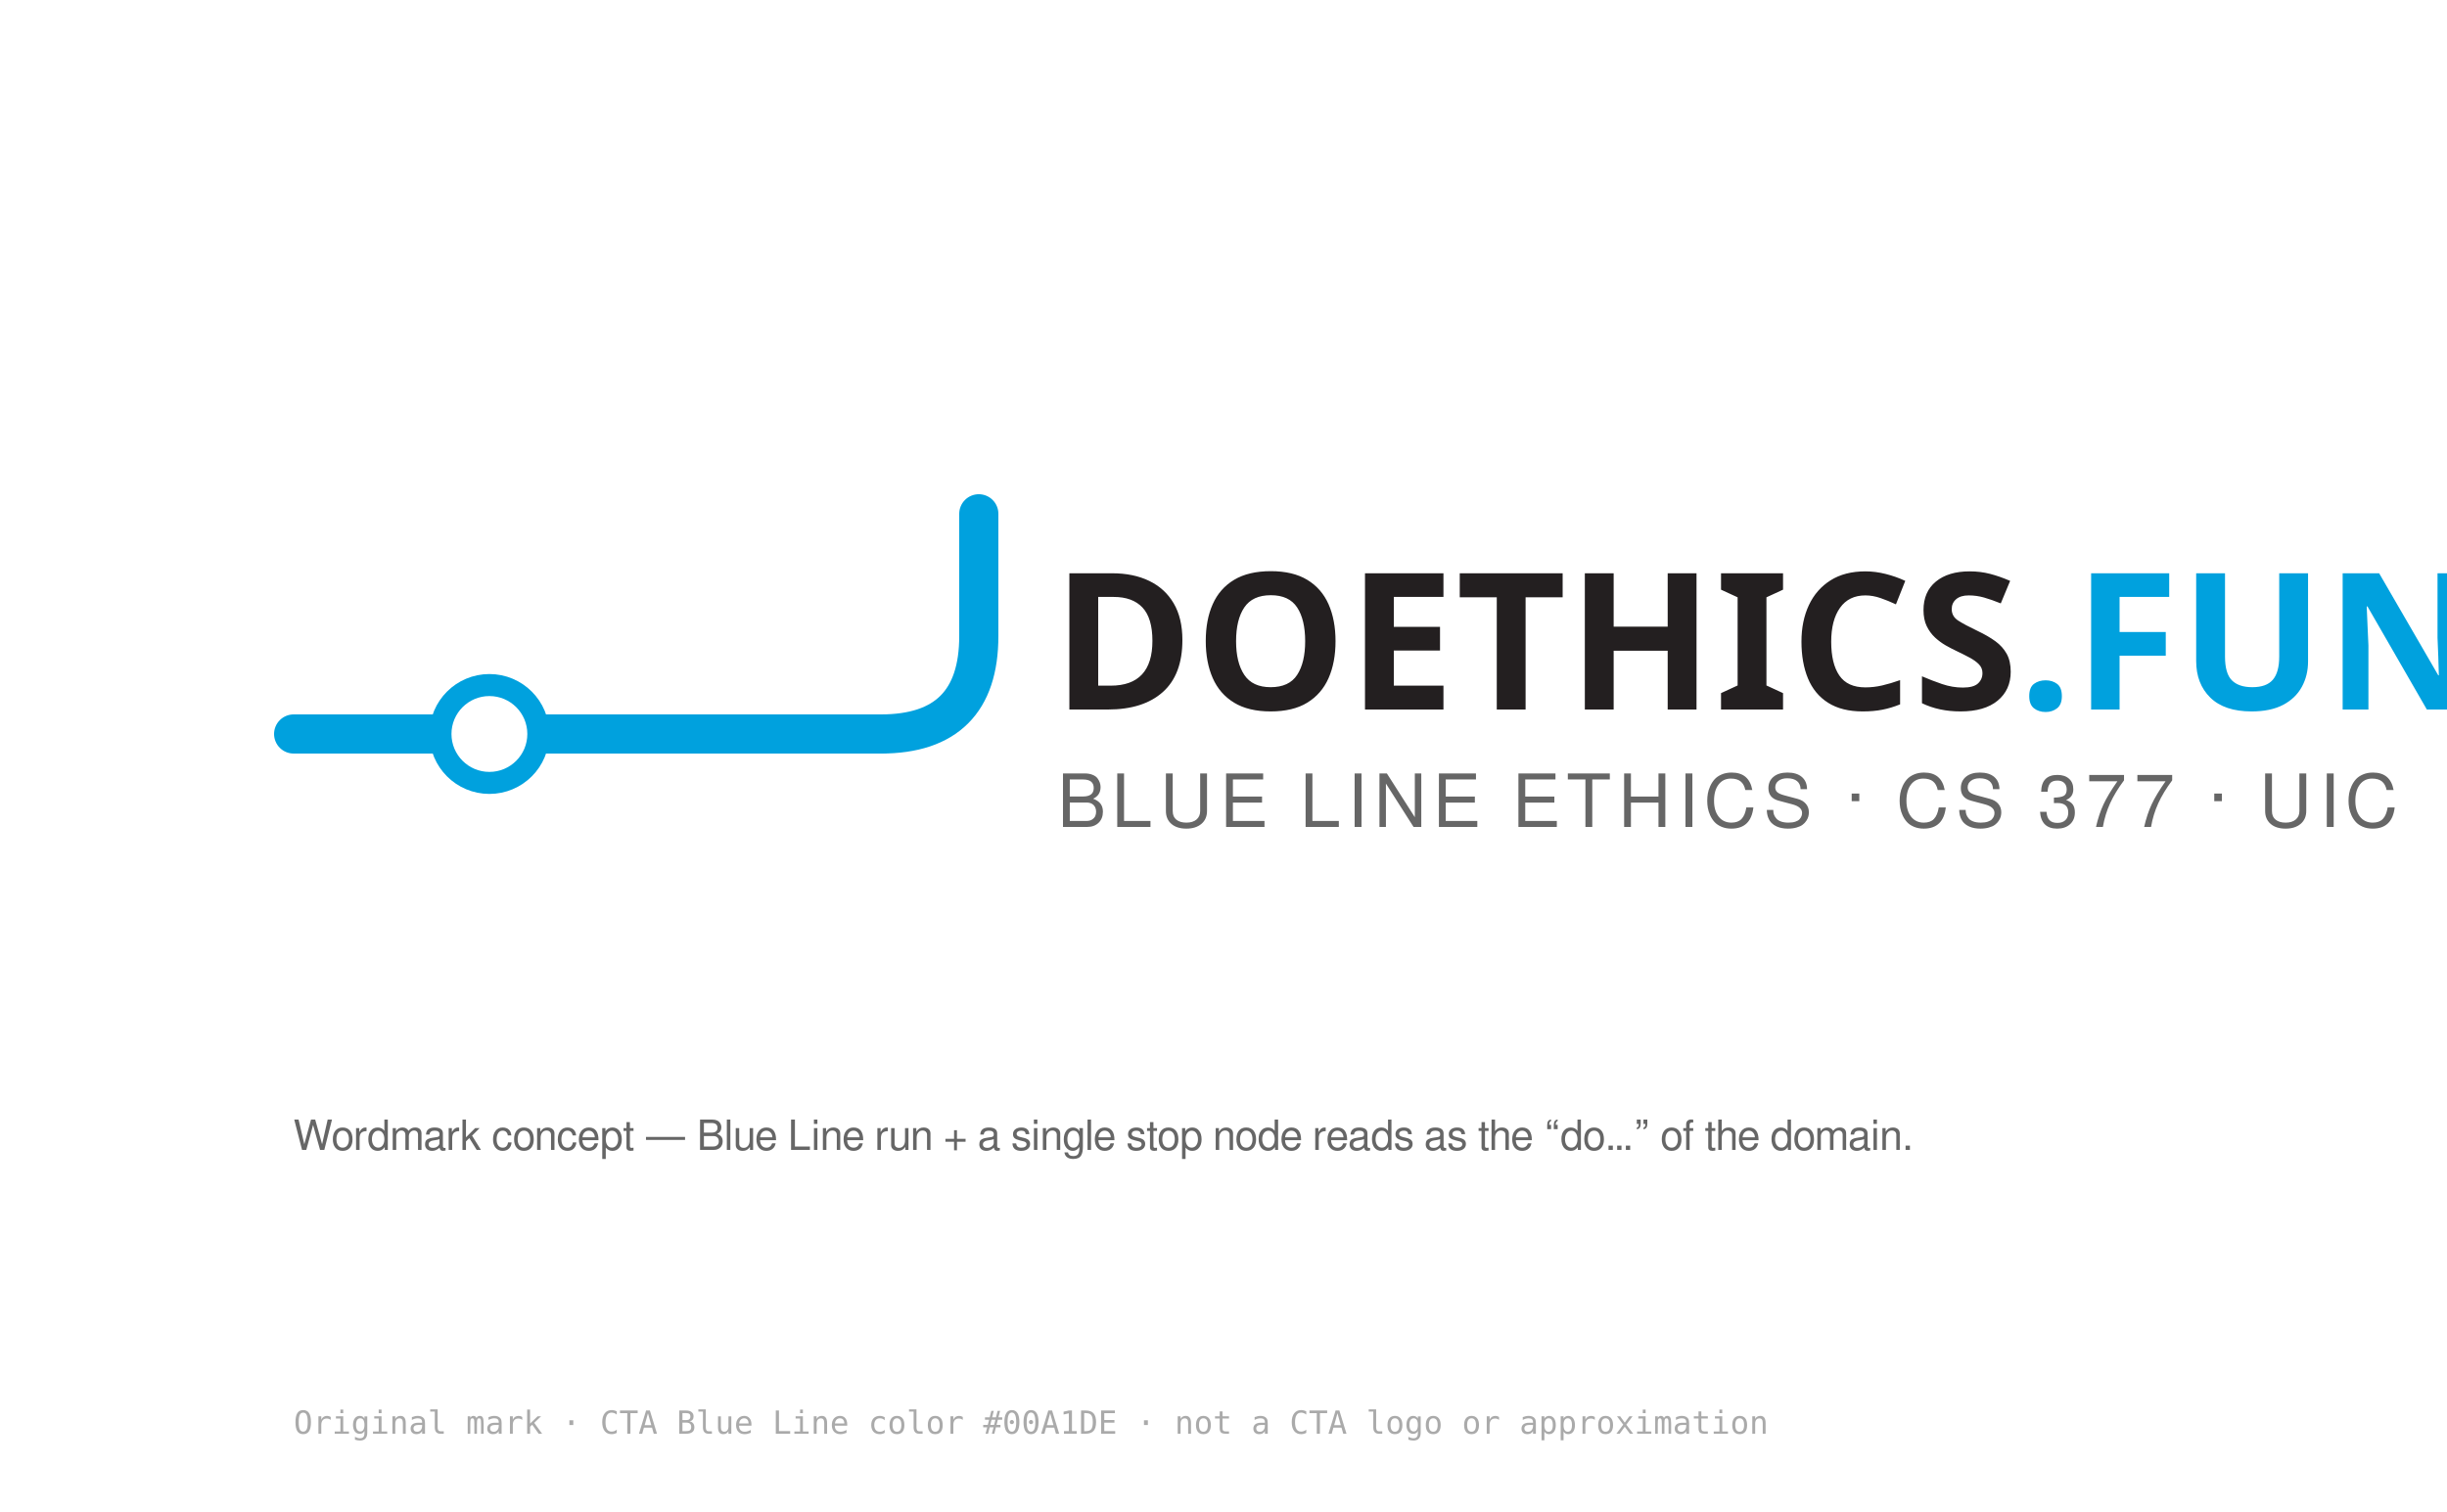
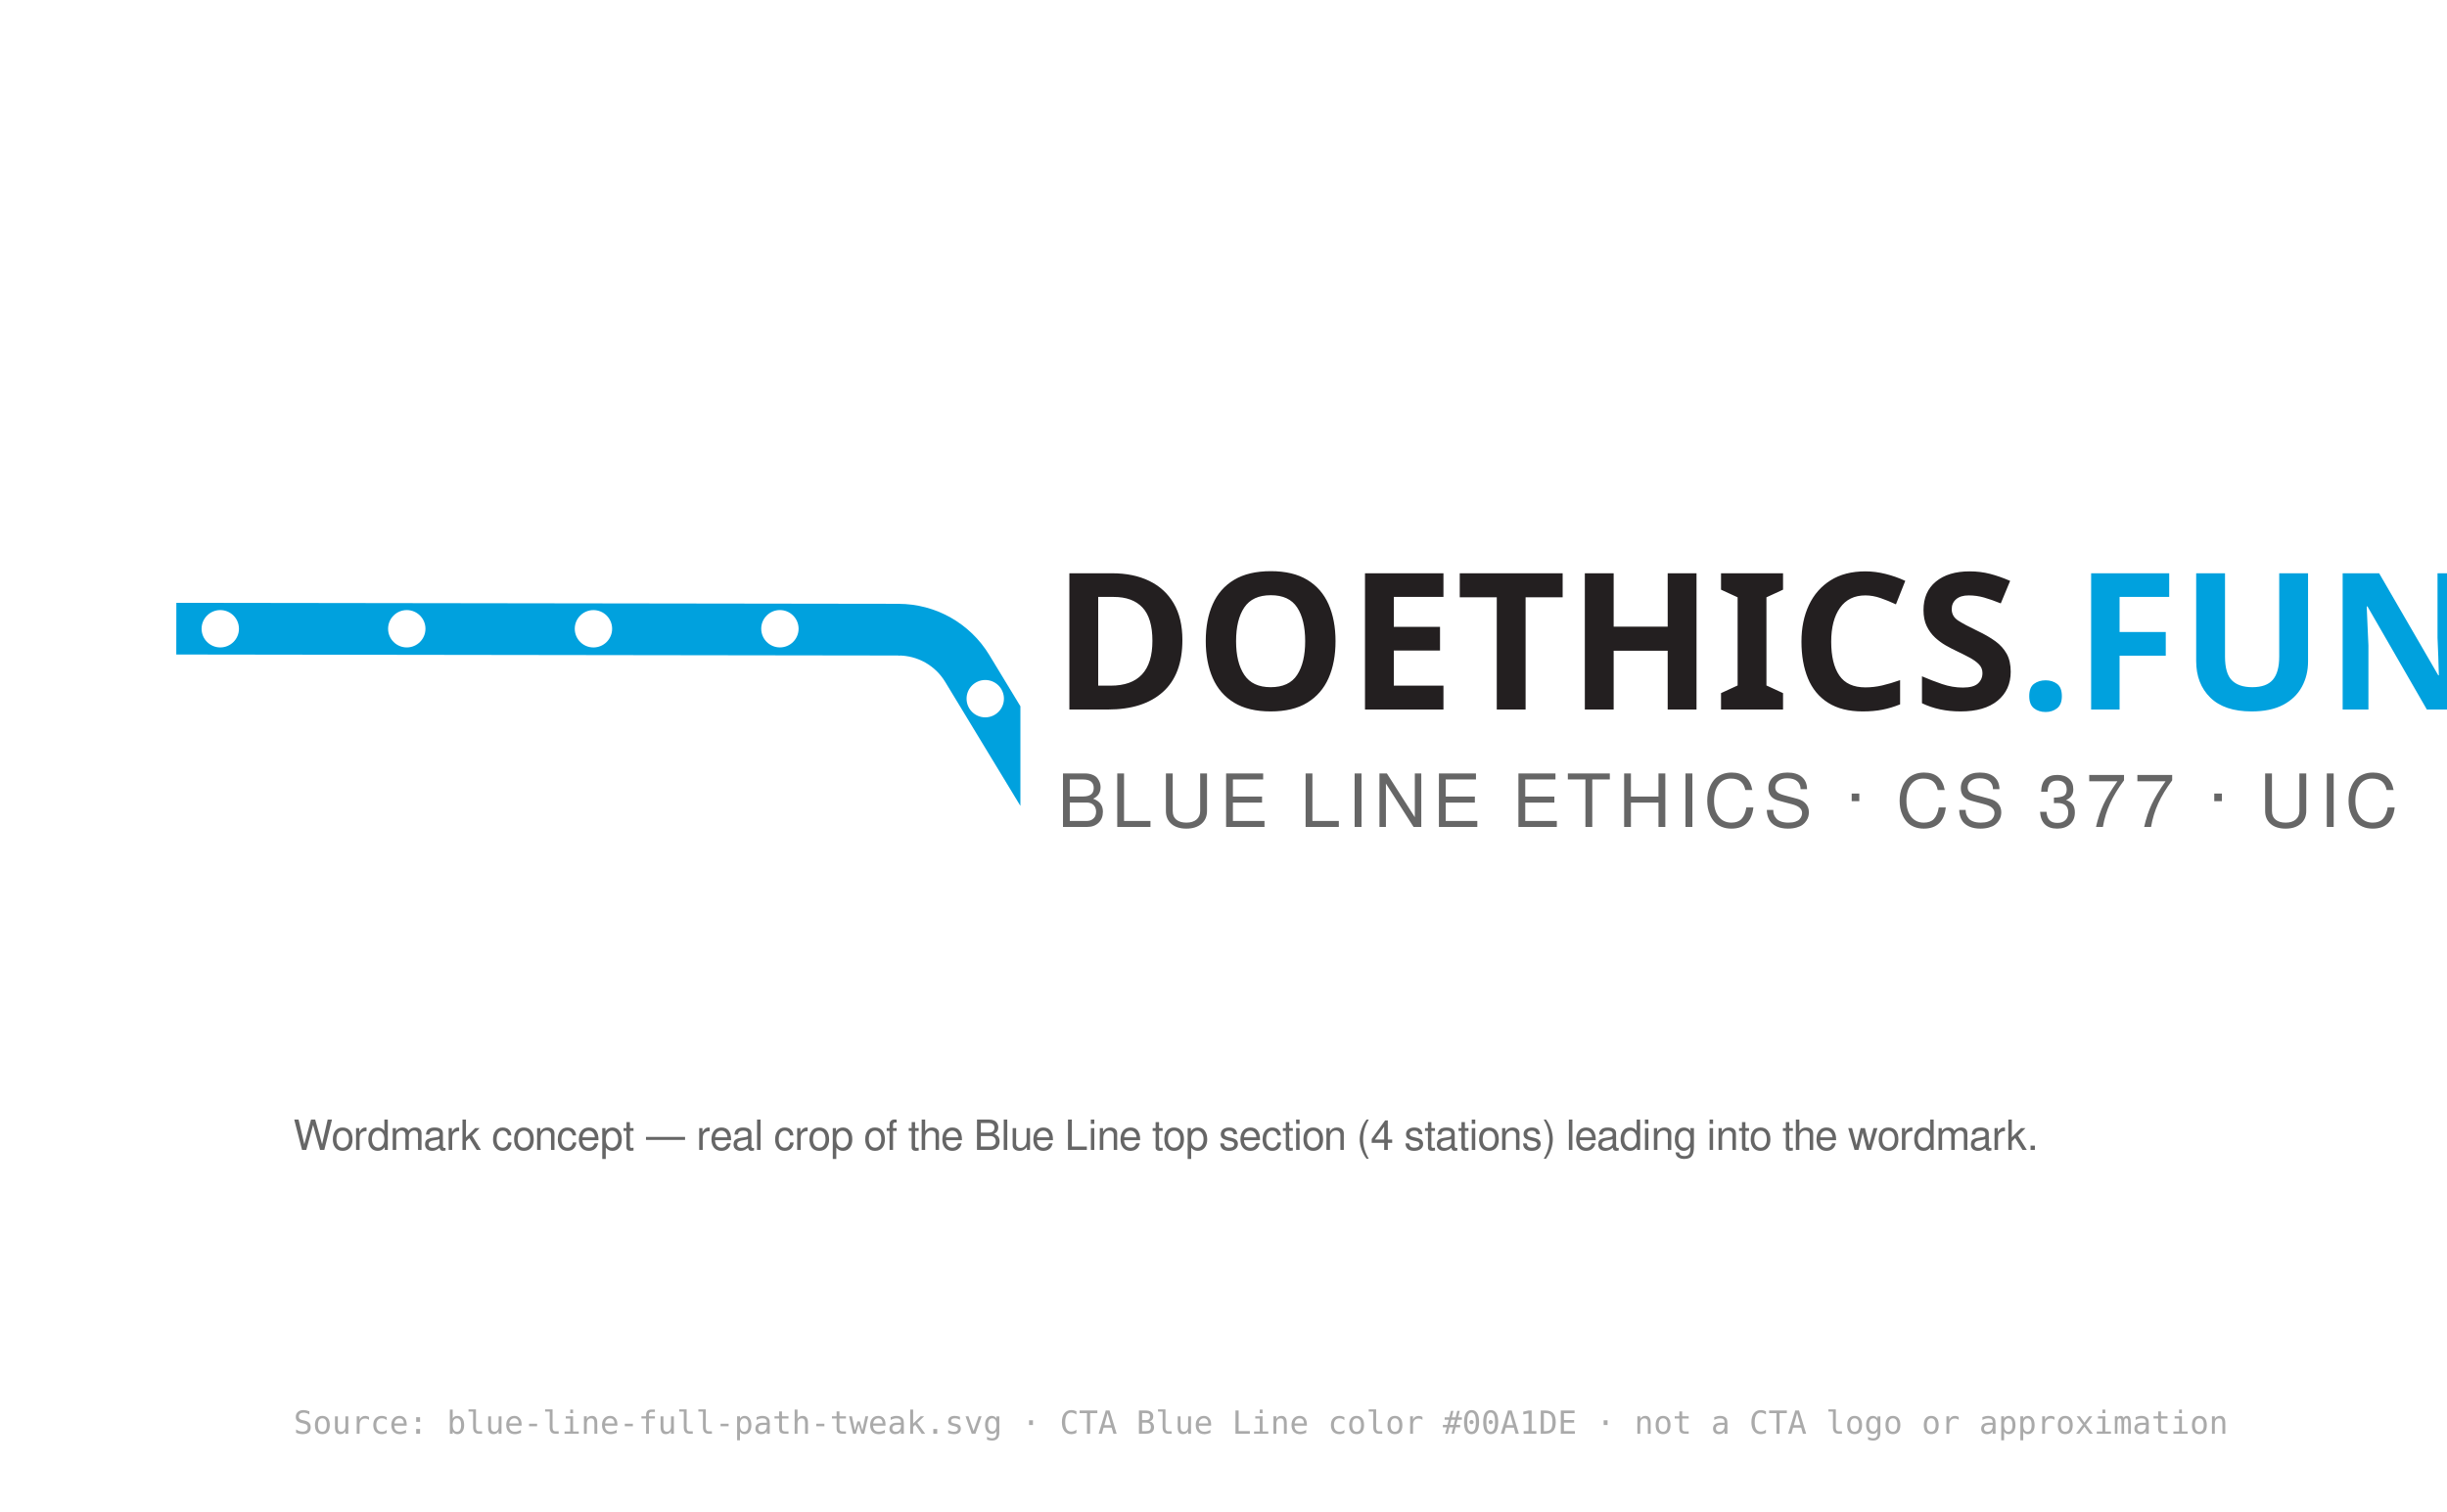
<svg xmlns="http://www.w3.org/2000/svg" width="1000" height="618" viewBox="0 0 1000 618" font-family="'Big Shoulders','Arial Narrow','Helvetica Neue Condensed',sans-serif">
  <rect width="1000" height="618" fill="#ffffff" />
-   <g>
-     <path d="M 120 300 L 360 300" fill="none" stroke="#00a1de" stroke-width="16" stroke-linecap="round" />
-     <circle cx="200" cy="300" r="20" fill="#ffffff" stroke="#00a1de" stroke-width="9" />
-     <path d="M 360 300 q 40 0 40 -40 L 400 210" fill="none" stroke="#00a1de" stroke-width="16" stroke-linecap="round" stroke-linejoin="round" />
-   </g>
+   <svg x="55" y="233" width="362" height="134" viewBox="15 30 445 165" preserveAspectRatio="xMinYMid meet">
+     <path fill="none" stroke="#00a1de" stroke-width="26" d="M 36 59.5 L 400 60.002" />
+     <path fill="none" stroke="#00a1de" stroke-width="26" d="M 400 60 L 399.36 60 C 413.518 60 426.649 67.394 433.99 79.5          L 561.9 290.41 C 566.217 297.525 568.5 305.688 568.5 314.01          L 568.5 358.75 C 568.499 367.615 570.27 376.39 573.71 384.56          L 746.2 794.23 C 749.713 802.575 757.886 808.001 766.94 808          L 828.5 808 C 840.374 808 850 817.626 850 829.5          L 850 958 C 850 969.598 840.598 979 829 979 L 106 979" />
+     <circle cx="58.12" cy="59.54" r="9.4" fill="#fff" />
+     <circle cx="151.97" cy="59.54" r="9.4" fill="#fff" />
+     <circle cx="245.9" cy="59.55" r="9.4" fill="#fff" />
+     <circle cx="339.73" cy="59.53" r="9.4" fill="#fff" />
+     <circle cx="443.06" cy="94.73" r="9.4" fill="#fff" />
+     <circle cx="478.1" cy="152.48" r="9.4" fill="#fff" />
+   </svg>
  <text x="430" y="290" font-size="78" font-weight="700" fill="#231f20" letter-spacing="0.5">DOETHICS<tspan fill="#00a1de">.FUN</tspan>
  </text>
  <text x="432" y="338" font-size="30" fill="#666666" font-family="'Mulish',FreeSans,Helvetica,Arial,sans-serif" letter-spacing="3">BLUE LINE ETHICS · CS 377 · UIC</text>
-   <text x="120" y="470" font-size="17" fill="#666666" font-family="'Mulish',FreeSans,Helvetica,Arial,sans-serif">Wordmark concept — Blue Line run + a single stop node reads as the “do…” of the domain.</text>
-   <text x="120" y="586" font-size="13" fill="#aaaaaa" font-family="'IBM Plex Mono',monospace">Original mark · CTA Blue Line color #00A1DE · not a CTA logo or approximation</text>
+   <text x="120" y="470" font-size="17" fill="#666666" font-family="'Mulish',FreeSans,Helvetica,Arial,sans-serif">Wordmark concept — real crop of the Blue Line top section (4 stations) leading into the wordmark.</text>
+   <text x="120" y="586" font-size="13" fill="#aaaaaa" font-family="'IBM Plex Mono',monospace">Source: blue-line-full-path-tweak.svg · CTA Blue Line color #00A1DE · not a CTA logo or approximation</text>
</svg>
